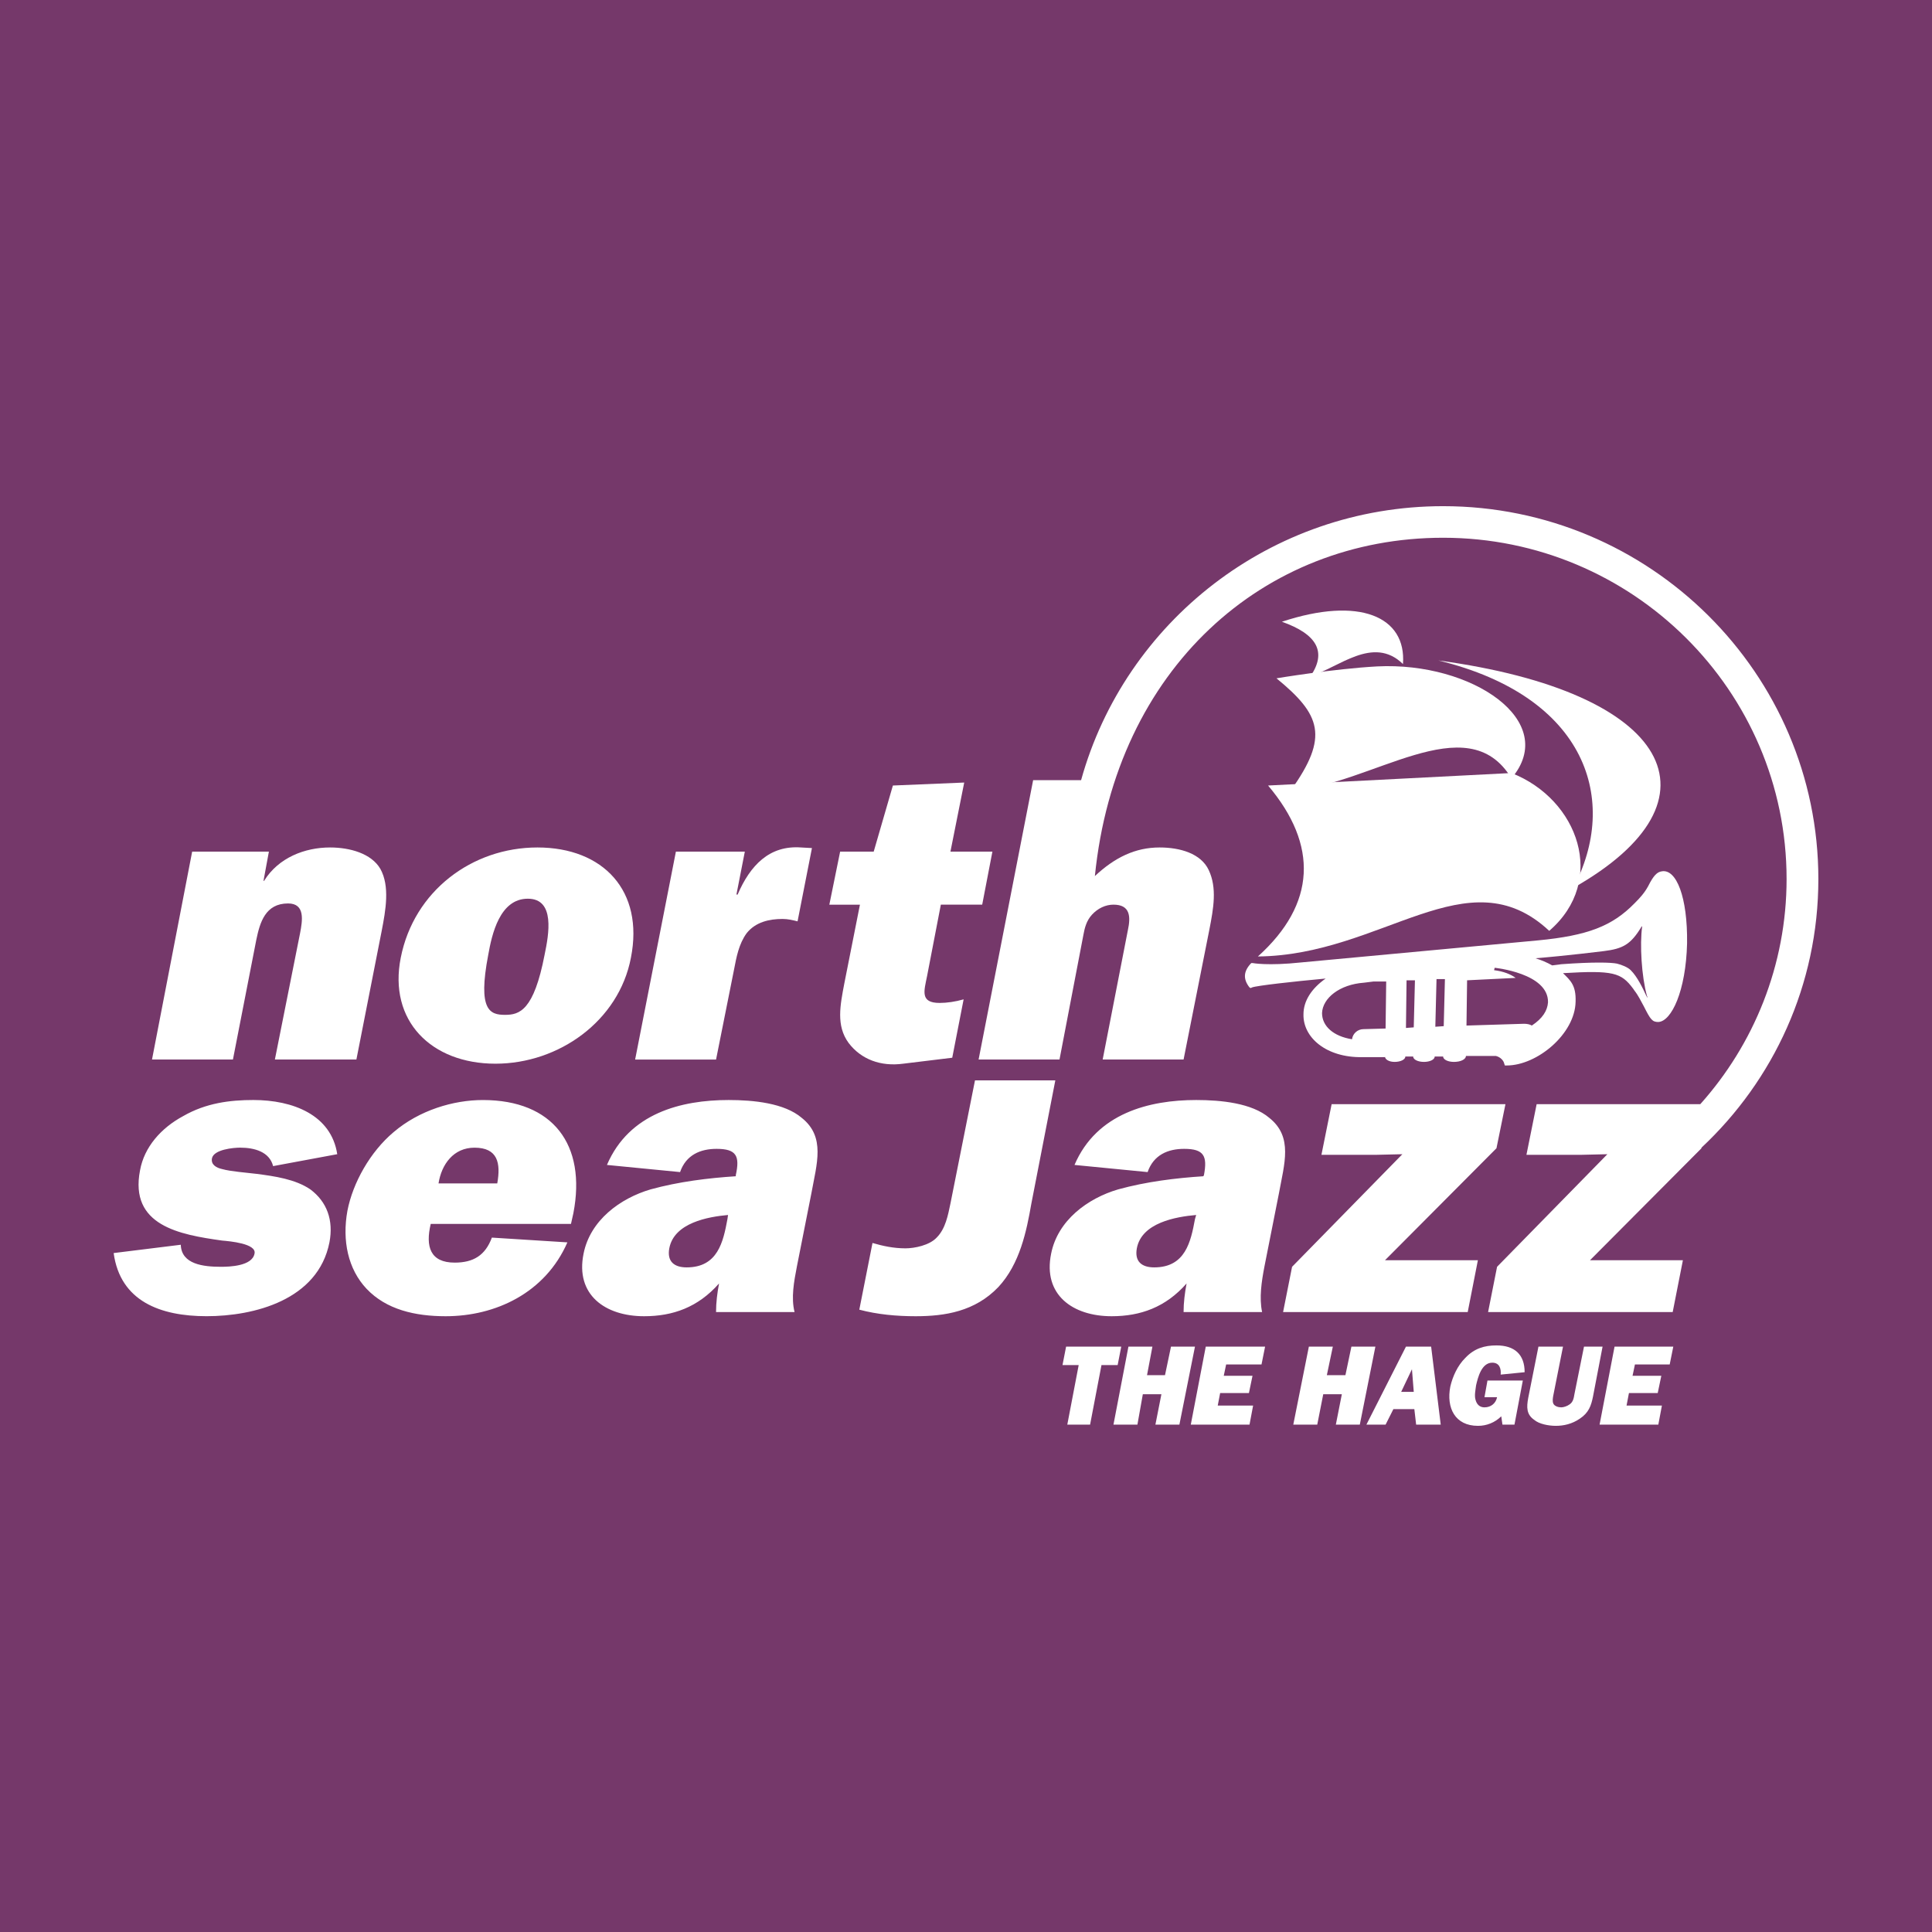
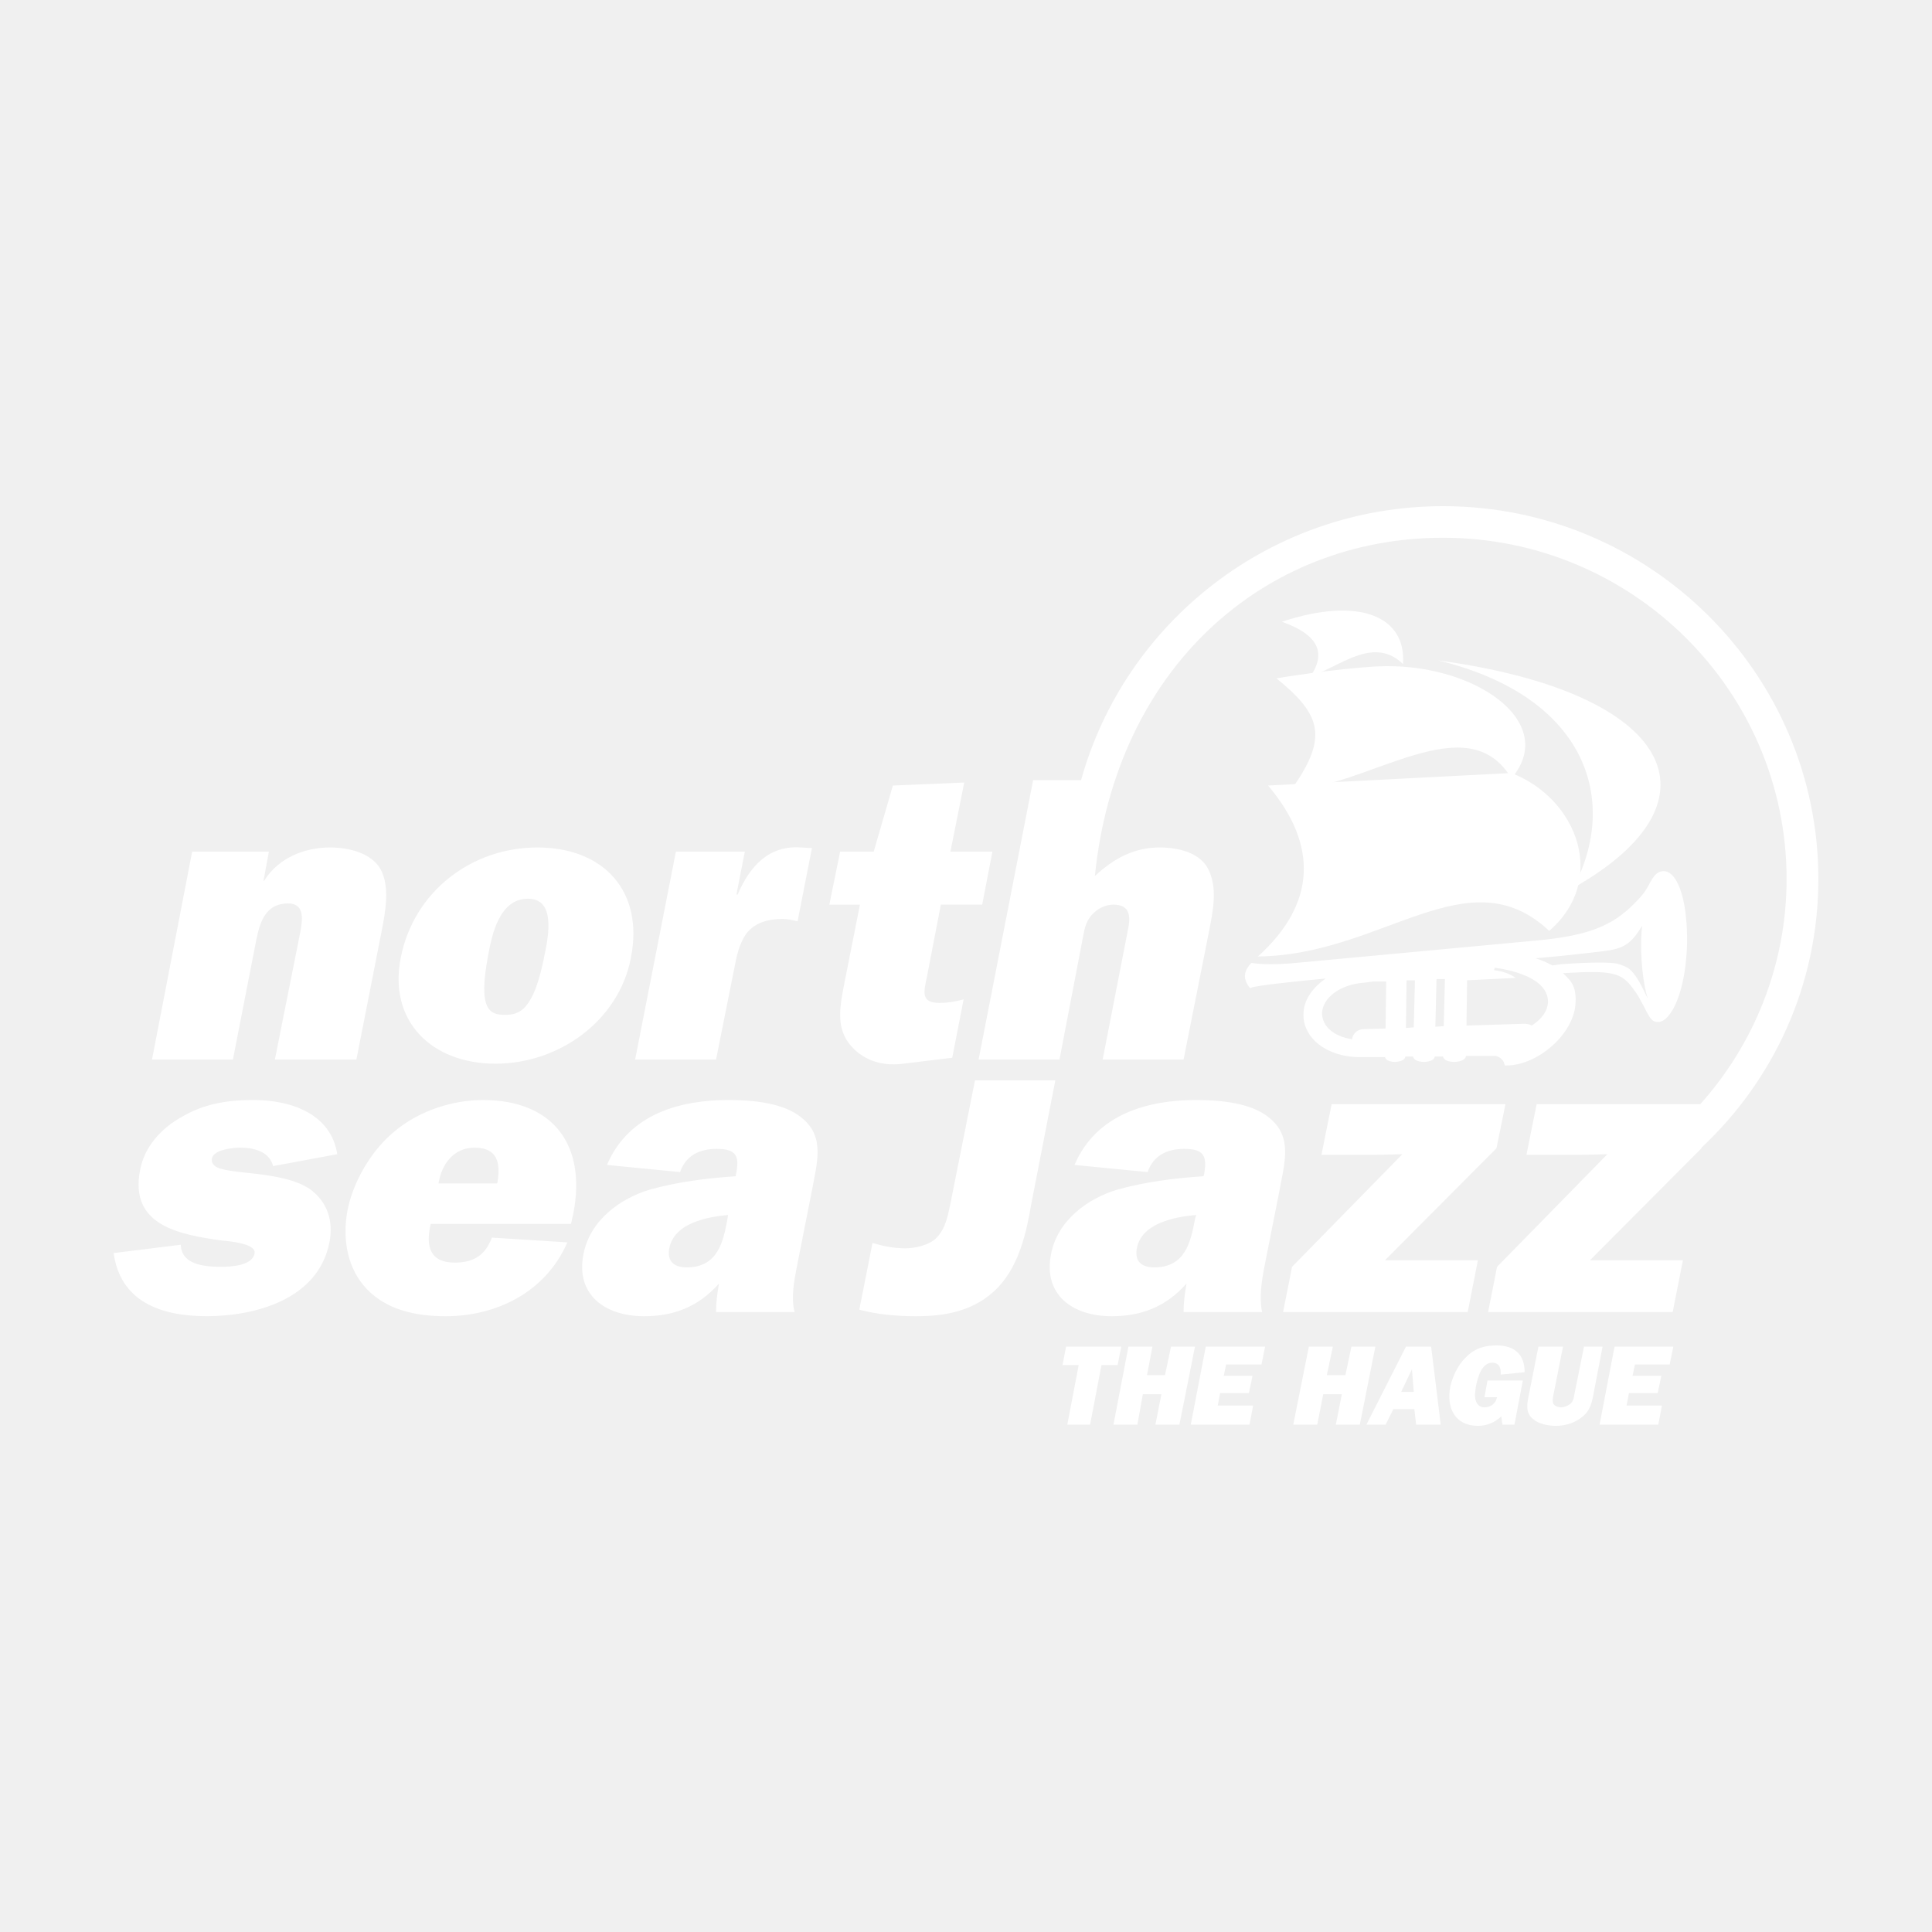
<svg xmlns="http://www.w3.org/2000/svg" width="2500" height="2500" viewBox="0 0 192.756 192.756">
  <g fill-rule="evenodd" clip-rule="evenodd">
-     <path fill="#75386a" d="M0 0h192.756v192.756H0V0z" />
    <path fill="#fff" d="M108.758 142.137h-2.274l1.137-5.944h-1.615l.359-1.841h5.502l-.359 1.841h-1.613l-1.137 5.944zM117.668 142.137h-2.393l.598-3.032h-1.853l-.54 3.032h-2.39l1.494-7.785h2.393l-.539 2.851h1.794l.598-2.851h2.393l-1.555 7.785zM124.664 142.137h-5.859l1.494-7.785h5.92l-.358 1.781h-3.529l-.238 1.131h2.869l-.358 1.722h-2.871l-.24 1.248h3.529l-.359 1.903zM135.668 142.137h-2.391l.598-3.032h-1.855l-.598 3.032h-2.391l1.555-7.785h2.391l-.598 2.851h1.853l.598-2.851h2.393l-1.555 7.785zM141.109 140.59h-2.092l-.777 1.547h-1.914l3.947-7.785h2.512l.957 7.785h-2.453l-.18-1.547zm-.058-1.723l-.18-2.258-1.076 2.258h1.256zM151.098 142.137H149.9l-.119-.832a3.269 3.269 0 0 1-2.332.951c-2.271 0-3.17-1.783-2.75-3.924.238-1.01.717-2.08 1.494-2.852.896-.951 1.914-1.248 3.109-1.248 1.795 0 2.811.891 2.811 2.674l-2.391.238c.059-.594-.121-1.189-.838-1.189-1.076 0-1.436 1.486-1.615 2.258-.059.477-.18 1.012-.059 1.428.119.475.418.771.896.771.658 0 1.137-.416 1.256-1.01h-1.256l.299-1.664h3.527l-.834 4.399zM158.932 139.344c-.18.891-.418 1.604-1.316 2.199-.777.533-1.613.713-2.391.713-.719 0-1.676-.18-2.154-.596-.777-.535-.777-1.248-.598-2.197l1.018-5.111h2.451l-.957 4.812c-.061.299-.119.654 0 .893.119.236.479.355.777.355.24 0 .598-.119.838-.297.359-.238.418-.652.479-1.01l.957-4.754h1.854l-.958 4.993zM165.451 142.137h-5.861l1.494-7.785h5.861l-.359 1.781h-3.469l-.238 1.131h2.871l-.359 1.722h-2.871l-.239 1.248h3.528l-.358 1.903zM18.037 124.189c.06 1.961 2.272 2.199 4.007 2.199.837 0 3.109-.061 3.349-1.309.24-1.01-2.512-1.246-3.229-1.307-4.246-.594-9.269-1.484-8.192-7.012.418-2.318 2.093-4.219 4.306-5.408 2.272-1.307 4.665-1.604 6.997-1.604 3.946 0 7.773 1.484 8.372 5.406l-6.399 1.189c-.359-1.426-1.854-1.842-3.29-1.842-.658 0-2.631.178-2.811 1.068-.119.654.479.951 1.017 1.07.837.238 2.452.357 3.409.475 1.854.238 3.887.535 5.382 1.545 1.674 1.248 2.333 3.092 1.914 5.289-1.136 5.766-7.535 7.369-12.26 7.369-4.605 0-8.611-1.486-9.27-6.299l6.698-.829zM56.609 123.951c-2.213 5.053-7.176 7.369-12.14 7.369-3.05 0-5.92-.654-7.894-2.734-1.854-1.961-2.452-4.812-1.914-7.783.538-2.793 2.272-5.883 4.604-7.846 2.572-2.197 5.98-3.207 8.911-3.207 6.998 0 10.346 4.457 9.03 11.289l-.239 1.07H42.974c-.538 2.258-.06 3.863 2.392 3.863 1.854 0 3.049-.713 3.708-2.496l7.535.475zm-6.997-5.883c.359-2.02.06-3.564-2.272-3.564-2.093 0-3.29 1.662-3.588 3.564h5.86zM71.44 130.904c0-.951.12-1.9.299-2.852-2.094 2.377-4.605 3.268-7.476 3.268-3.888 0-6.877-2.139-6.041-6.24.658-3.326 3.648-5.525 6.698-6.418 2.811-.771 5.741-1.129 8.492-1.307v-.119c.419-1.902.06-2.615-1.914-2.615-1.614 0-3.049.596-3.647 2.318l-7.296-.713c2.213-5.17 7.415-6.477 12.14-6.477 2.452 0 5.562.297 7.296 1.781 2.392 1.902 1.495 4.576.957 7.547l-1.436 7.25c-.299 1.545-.598 3.15-.239 4.576H71.44v.001zm1.196-9.685c-1.974.178-5.382.771-5.861 3.328-.239 1.307.479 1.9 1.735 1.9 3.109 0 3.647-2.555 4.066-4.812l.06-.416zM118.086 130.904c0-.951.121-1.9.299-2.852-2.092 2.377-4.605 3.268-7.475 3.268-3.887 0-6.877-2.139-6.039-6.24.656-3.326 3.646-5.525 6.697-6.418 2.811-.771 5.74-1.129 8.49-1.307l.061-.119c.359-1.902 0-2.615-1.973-2.615-1.615 0-3.051.596-3.648 2.318l-7.295-.713c2.211-5.17 7.475-6.477 12.139-6.477 2.451 0 5.562.297 7.297 1.781 2.393 1.902 1.494 4.576.957 7.547l-1.436 7.25c-.299 1.545-.539 3.15-.24 4.576h-7.834v.001zm1.256-9.685c-2.033.178-5.441.771-5.92 3.328-.238 1.307.479 1.9 1.734 1.9 3.109 0 3.648-2.555 4.066-4.812l.12-.416zM146.434 130.904h-18.42l.896-4.515 11.004-11.233-2.631.061h-5.443l1.017-5.053h17.342l-.896 4.398-11.123 11.172h9.269l-1.015 5.17zM26.827 84.968l-.538 2.912h.06c1.435-2.317 4.066-3.328 6.578-3.328 1.974 0 4.126.594 5.023 2.139.957 1.724.538 4.101.12 6.24l-2.512 12.777h-8.133l2.512-12.599c.239-1.248.538-2.972-1.196-2.972-2.272 0-2.811 1.902-3.169 3.625l-2.332 11.946h-8.074l4.006-20.741h7.655v.001zM62.948 95.546c-1.196 6.299-7.176 10.579-13.515 10.579-6.399 0-10.705-4.279-9.449-10.579 1.316-6.655 7.117-10.994 13.635-10.994 6.579.001 10.645 4.339 9.329 10.994zm-14.233-.297c-1.076 5.587.18 6.003 1.675 6.003 1.435 0 2.87-.416 3.946-6.003.419-2.02 1.077-5.585-1.674-5.585-2.81 0-3.588 3.565-3.947 5.585zM73.593 89.248c1.256-2.912 3.17-4.932 6.339-4.695l1.076.059-1.435 7.31c-.478-.119-.957-.238-1.495-.238-1.315 0-2.691.297-3.588 1.426-.777 1.07-1.016 2.377-1.255 3.625l-1.794 8.975h-8.074l4.067-20.741h6.877l-.837 4.279h.119zM82.743 90.258l1.077-5.29h3.349l1.914-6.596 7.117-.297-1.375 6.893h4.187l-1.018 5.29h-4.126l-1.375 7.131c-.299 1.486-.718 2.674 1.256 2.674.718 0 1.555-.119 2.392-.357l-1.136 5.824-4.903.596c-2.213.297-4.187-.416-5.442-2.08-1.256-1.725-.837-3.744-.419-5.943l1.555-7.844h-3.053v-.001zM97.275 107.789l-2.452 12.301c-.24 1.129-.479 2.496-1.375 3.387-.718.771-2.213 1.07-3.11 1.07-1.196 0-2.273-.238-3.289-.535l-1.316 6.654c1.794.477 3.708.654 5.622.654 2.93 0 5.921-.475 8.253-2.912 2.152-2.316 2.811-5.586 3.289-8.318l2.393-12.301h-8.015z" />
    <path d="M109.236 87.405c2.092-20.74 16.863-33.754 34.744-33.754 18.898 0 34.268 15.273 34.268 34.051 0 8.616-3.289 16.521-8.611 22.462h-16.326l-1.018 5.053h5.443l2.631-.061-11.004 11.232-.896 4.516h18.418l1.018-5.17h-9.27l11.123-11.172v-.059c7.176-6.715 11.662-16.225 11.662-26.802 0-20.501-16.805-37.2-37.438-37.2-17.223 0-31.754 11.588-36.119 27.336h-4.785l-5.441 27.871h8.072l2.393-12.48c.119-.653.299-1.367.838-1.961.598-.654 1.375-1.01 2.152-1.01 1.674 0 1.734 1.188 1.436 2.555l-2.512 12.896h8.072l2.572-12.956c.418-2.139.777-4.16-.061-5.942-.777-1.664-2.871-2.258-4.904-2.258-2.451.001-4.484 1.011-6.457 2.853z" fill="#fff" />
    <path d="M143.502 65.893c14.893 3.625 18.061 14.024 13.457 22.7 15.547-8.795 9.807-19.551-13.457-22.7z" fill="#fff" />
    <path d="M125.502 95.427c12.439-.119 20.932-10.161 29.064-2.555 5.801-4.992 2.93-13.133-3.768-15.748l-24.281 1.248c5.024 5.943 4.786 11.826-1.015 17.055z" fill="#fff" />
    <path d="M127.355 67.676s5.682-.951 10.047-1.188c9.449-.476 18.24 5.467 13.396 11.172-4.426-7.369-14.113.772-22.008 1.188 3.829-5.348 2.991-7.547-1.435-11.172z" fill="#fff" />
    <path d="M139.975 66.25c.357-4.754-4.365-6.774-12.08-4.219 3.527 1.248 4.484 3.03 2.869 5.408 2.752-.773 6.22-4.101 9.211-1.189zM168.32 94.121c-.119 4.754-1.555 7.784-2.869 7.844-.6 0-.779-.238-1.436-1.545-.299-.535-.539-1.07-.957-1.605l-.121-.178c-1.195-1.604-1.973-1.842-6.996-1.545.719.713 1.316 1.188 1.256 2.852-.061 3.209-3.828 6.359-6.877 6.359h-.18l-.061-.178c-.059-.299-.357-.654-.836-.773H146.253v.059c-.061.299-.539.535-1.197.535-.598 0-1.076-.236-1.076-.535h-.838c0 .299-.477.535-1.076.535-.598 0-1.076-.236-1.076-.535h-.777c0 .299-.479.535-1.076.535-.537 0-.957-.236-.957-.535v.061h-2.271c-3.588.059-5.92-1.961-5.861-4.279 0-1.307.777-2.555 2.213-3.564-3.229.297-6.938.713-7.355.891l-.121.061-.119-.061c-.658-.832-.598-1.604.119-2.377l.061-.06h.119s1.496.298 4.846-.06l23.621-2.199c4.965-.475 7.416-1.426 9.629-3.685.598-.594 1.016-1.069 1.375-1.723.537-1.07.896-1.426 1.375-1.486 1.433-.238 2.57 2.555 2.509 7.191zm-25.117 8.318l.838-.059.119-4.695h-.838l-.119 4.754zm-2.871-4.634l-.059 4.754.777-.059.119-4.695h-.837zm-4.305 4.873l2.213-.061.061-4.693h-1.258l-.955.119c-2.453.178-4.127 1.545-4.188 3.029 0 1.309 1.137 2.318 2.99 2.615a1.16 1.16 0 0 1 1.137-1.009zm13.098-6.121l-.061.238c.957.119 1.674.416 2.152.771l-4.844.238-.061 4.516 5.742-.178c.299 0 .598.061.777.178 1.076-.713 1.555-1.484 1.615-2.316.061-2.912-5.32-3.447-5.32-3.447zm15.189 2.793c-.539-1.961-.719-5.111-.479-6.894 0-.06 0-.06-.061 0-1.076 1.783-1.854 2.199-3.768 2.437 0 0-3.828.475-6.818.713a8.37 8.37 0 0 1 1.676.712c.539-.059.896-.117.896-.117 3.289-.239 4.965-.18 5.562-.061.479.119 1.076.356 1.375.654.658.652 1.195 1.783 1.555 2.555.121.239.182.239.062.001z" fill="#fff" />
  </g>
</svg>
